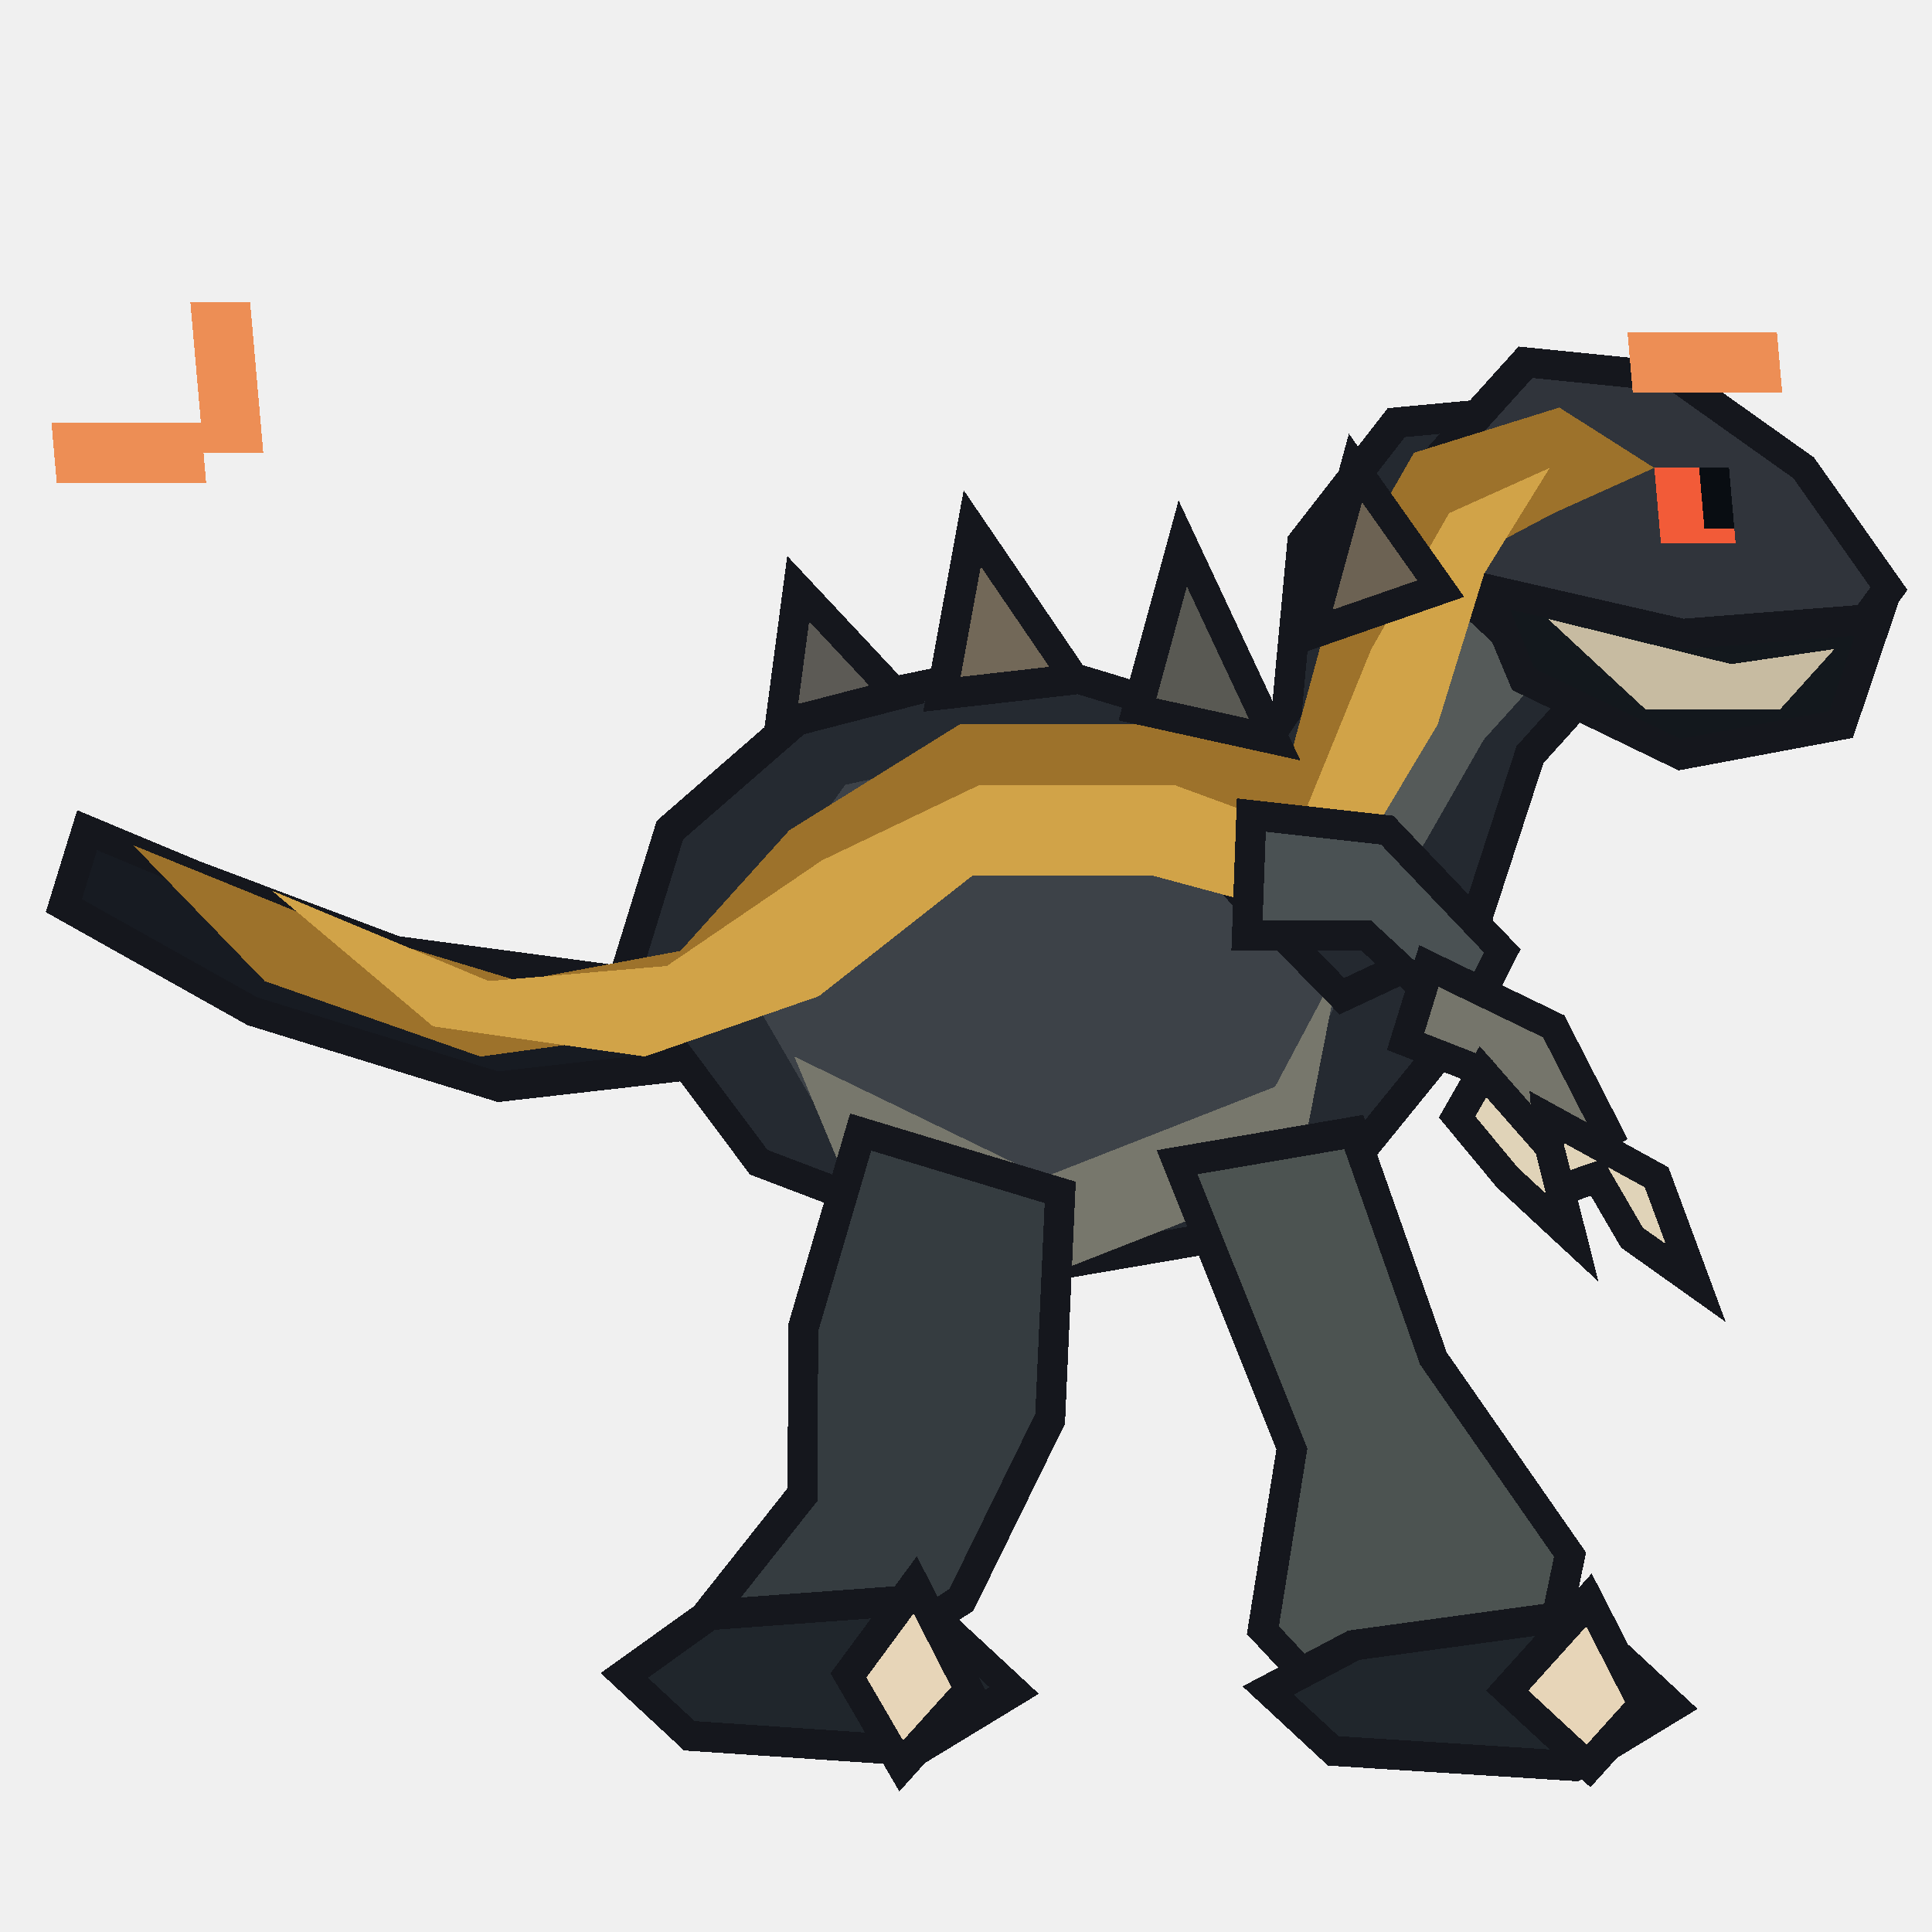
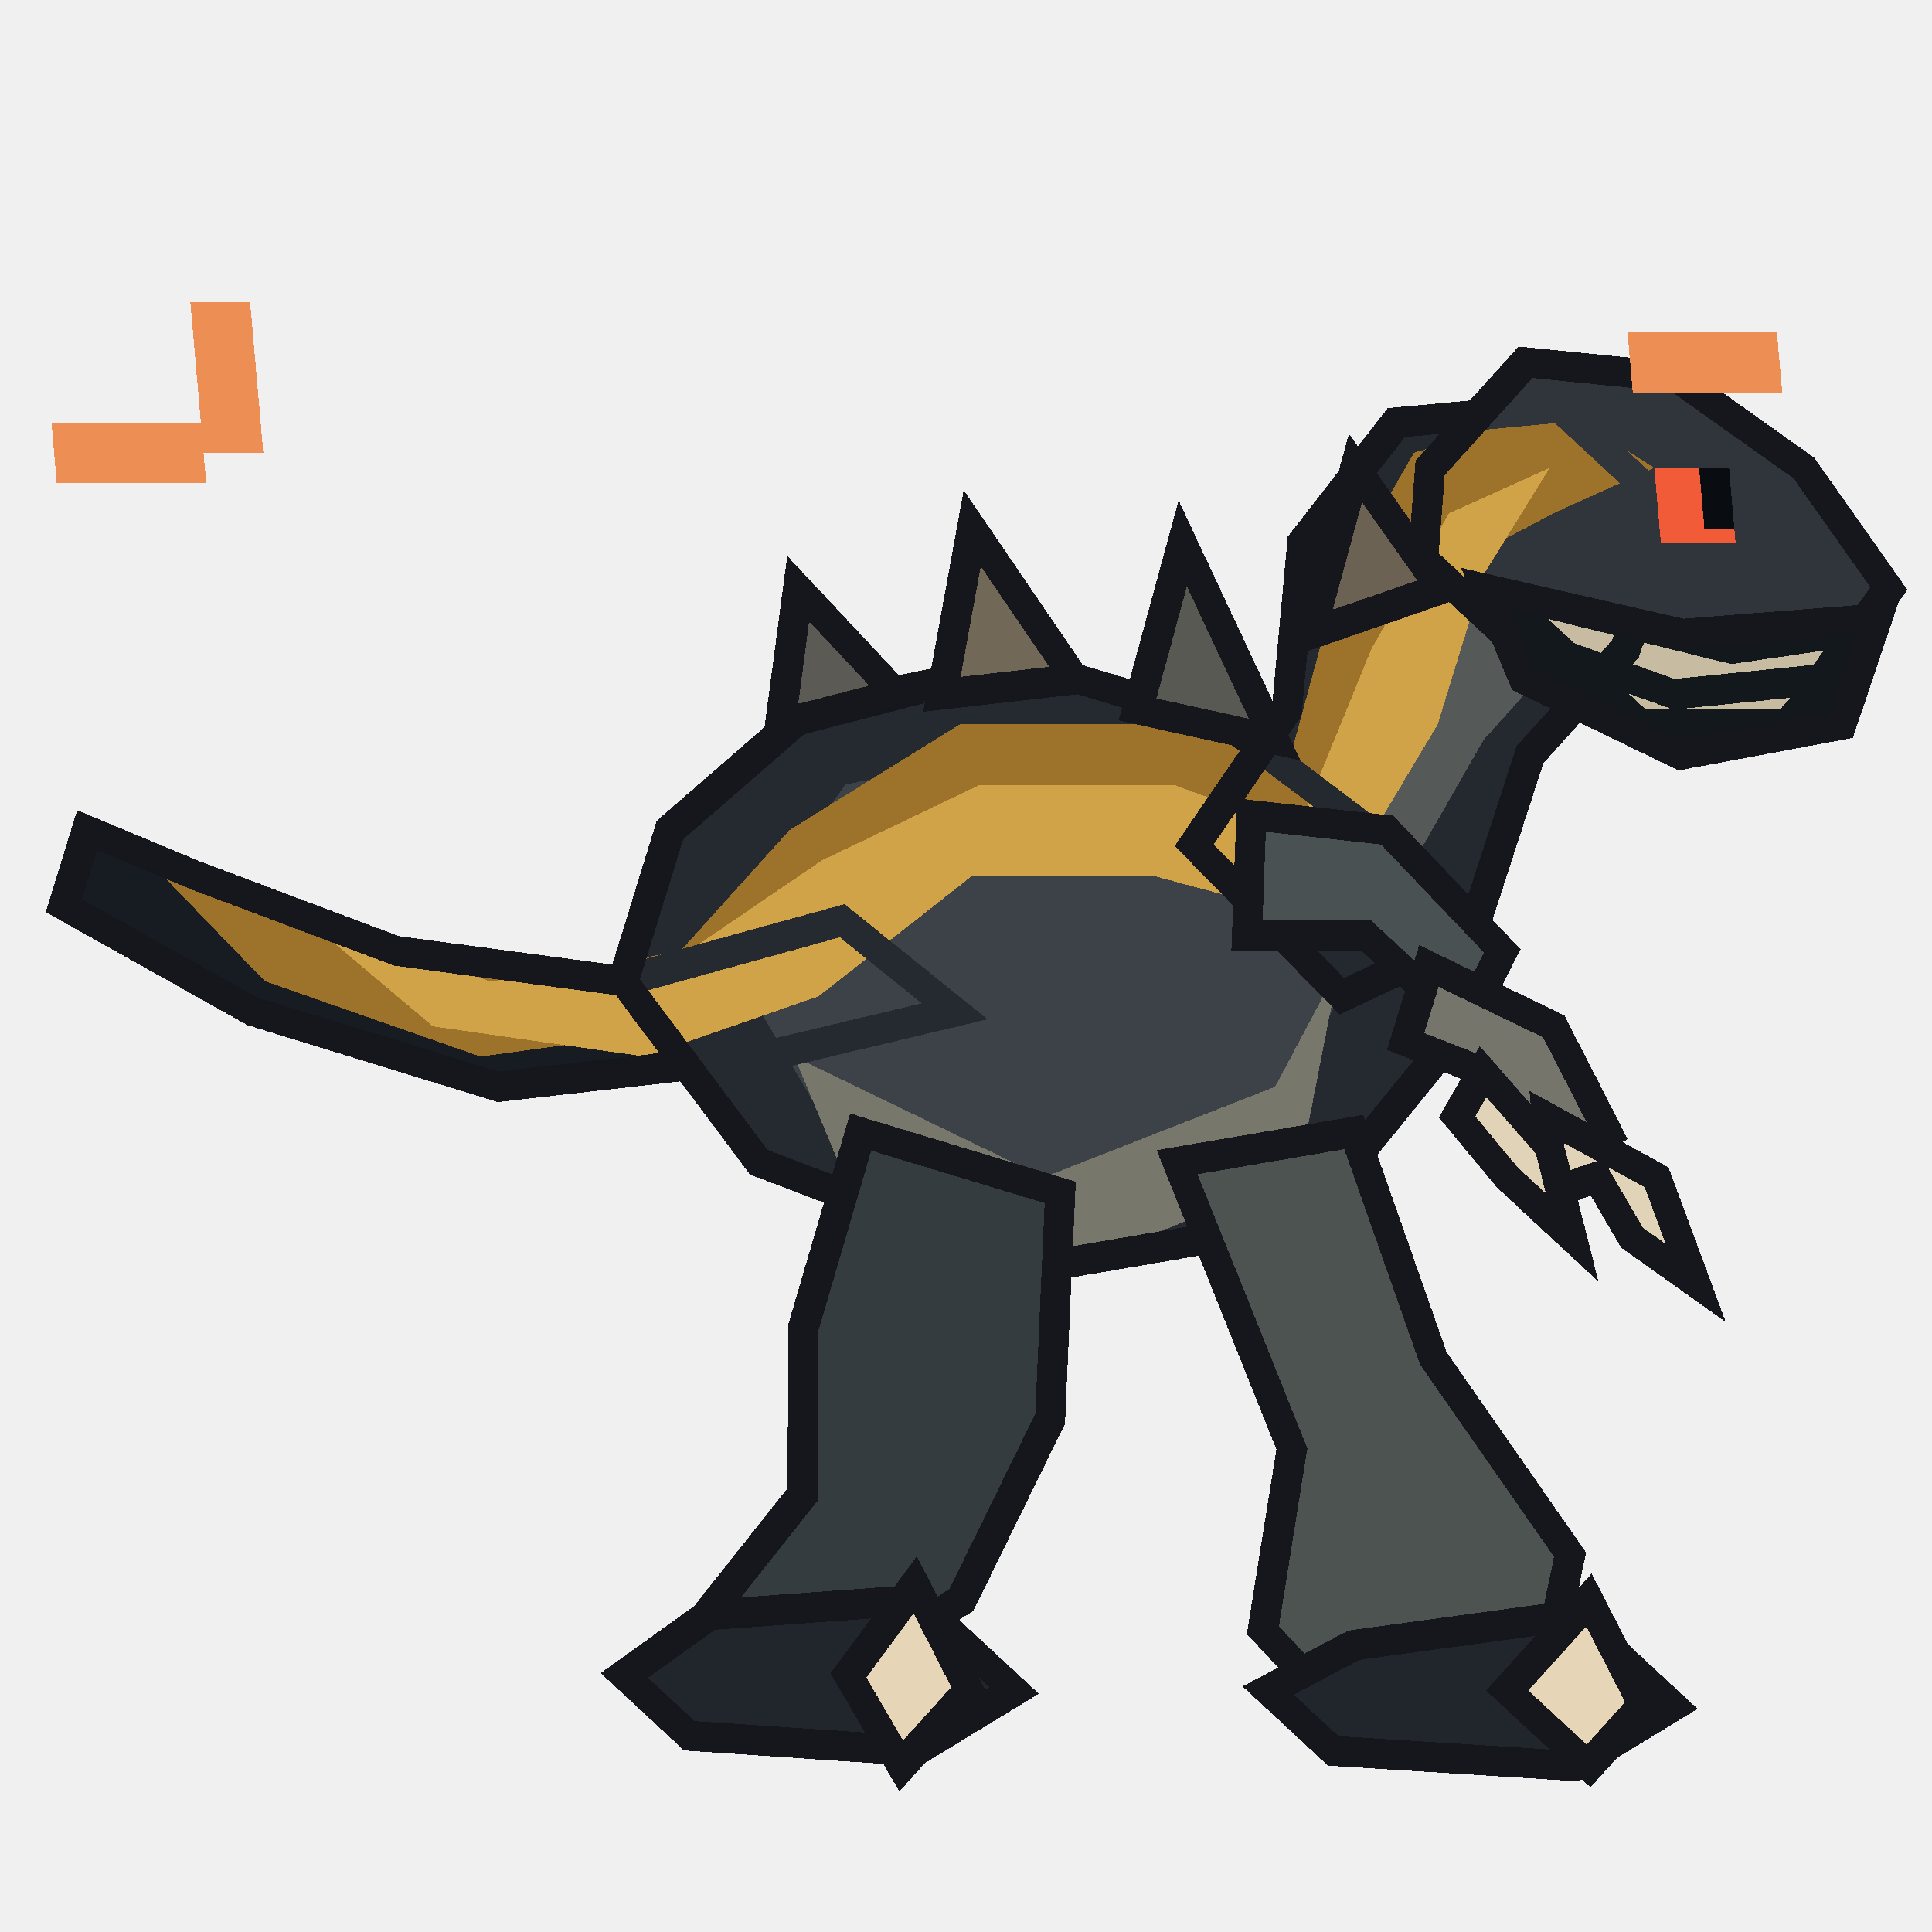
<svg xmlns="http://www.w3.org/2000/svg" data-pose="impact" data-feet-orientation="forward" viewBox="0 0 128 128" shape-rendering="crispEdges" role="img" aria-label="Indoraptor" data-character="Indoraptor" data-species="Indoraptor hybrid" data-origin="Jurassic World Fallen Kingdom" data-anatomy="lean black bipedal theropod gold dorsal stripe elongated forelimbs sickle claws">
  <g data-pose-transform="impact" transform="translate(-3 0) skewX(5) scale(.99 1)">
    <g stroke="#15171d" stroke-width="2" stroke-linejoin="miter">
+       <defs>
+         <mask id="dino-outline-mask-2" maskUnits="userSpaceOnUse" x="0" y="0" width="128" height="128" style="mask-type:luminance">
+           <g fill="#ffffff" stroke="none">
+             <polygon points="54,61 39,65 24,63 11,58 4,55 2,60 14,67 30,72 48,70 61,67" />
+             <polygon points="39,65 43,55 53,47 68,44 81,48 91,56 93,70 83,81 65,84 47,77" />
+             <polygon points="78,56 85,47 87,36 94,28 105,27 112,34 108,43 101,50 96,62 87,66" />
+             <polygon points="96,31 103,24 113,25 121,31 126,39 121,45 111,46 100,42 95,37" />
+             <polygon points="99,39 112,42 125,41 122,48 111,50 101,45" />
+             <polygon points="51,48 53,39 59,46" />
+             <polygon points="62,46 65,35 71,45" />
+             <polygon points="75,47 79,36 84,49" />
+             <polygon points="87,42 91,31 96,39" />
+             <polygon points="82,54 91,55 98,63 95,68 89,62 81,62" />
+             <polygon points="93,64 101,68 104,75 100,77 96,71 91,69" />
+             <polygon points="100,74 107,78 109,85 105,82 103,78 100,79" />
+             <polygon points="96,71 100,76 101,82 97,78 94,74" />
+           </g>
+           <polygon points="54,61 39,65 24,63 11,58 4,55 2,60 14,67 30,72 48,70 61,67" fill="none" stroke="#000000" stroke-width="2" stroke-linejoin="miter" />
+           <polygon points="39,65 43,55 53,47 68,44 81,48 91,56 93,70 83,81 65,84 47,77" fill="none" stroke="#000000" stroke-width="2" stroke-linejoin="miter" />
+           <polygon points="78,56 85,47 87,36 94,28 105,27 112,34 108,43 101,50 96,62 87,66" fill="none" stroke="#000000" stroke-width="2" stroke-linejoin="miter" />
+           <polygon points="96,31 103,24 113,25 121,31 126,39 121,45 111,46 100,42 95,37" fill="none" stroke="#000000" stroke-width="2" stroke-linejoin="miter" />
+           <polygon points="99,39 112,42 125,41 122,48 111,50 101,45" fill="none" stroke="#000000" stroke-width="2" stroke-linejoin="miter" />
+           <polygon points="51,48 53,39 59,46" fill="none" stroke="#000000" stroke-width="2" stroke-linejoin="miter" />
+           <polygon points="62,46 65,35 71,45" fill="none" stroke="#000000" stroke-width="2" stroke-linejoin="miter" />
+           <polygon points="75,47 79,36 84,49" fill="none" stroke="#000000" stroke-width="2" stroke-linejoin="miter" />
+           <polygon points="87,42 91,31 96,39" fill="none" stroke="#000000" stroke-width="2" stroke-linejoin="miter" />
+           <polygon points="82,54 91,55 98,63 95,68 89,62 81,62" fill="none" stroke="#000000" stroke-width="2" stroke-linejoin="miter" />
+           <polygon points="93,64 101,68 104,75 100,77 96,71 91,69" fill="none" stroke="#000000" stroke-width="2" stroke-linejoin="miter" />
+           <polygon points="100,74 107,78 109,85 105,82 103,78 100,79" fill="none" stroke="#000000" stroke-width="2" stroke-linejoin="miter" />
+           <polygon points="96,71 100,76 101,82 97,78 94,74" fill="none" stroke="#000000" stroke-width="2" stroke-linejoin="miter" />
+         </mask>
+       </defs>
      <polygon points="54,61 39,65 24,63 11,58 4,55 2,60 14,67 30,72 48,70 61,67" fill="#171b22" />
      <polygon points="39,65 43,55 53,47 68,44 81,48 91,56 93,70 83,81 65,84 47,77" fill="#252a31" />
-       <polygon points="46,63 55,52 69,49 83,54 88,64 81,76 65,78 51,73" fill="#3d4248" stroke="none" />
-       <polygon points="50,70 66,78 82,72 87,64 83,78 67,84 53,79" fill="#77776c" stroke="none" />
+       <polygon points="46,63 55,52 69,49 83,54 88,64 81,76 65,78 51,73" fill="#3d4248" stroke="none" mask="url(#dino-outline-mask-2)" />
+       <polygon points="50,70 66,78 82,72 87,64 83,78 67,84 53,79" fill="#77776c" stroke="none" mask="url(#dino-outline-mask-2)" />
      <polygon points="78,56 85,47 87,36 94,28 105,27 112,34 108,43 101,50 96,62 87,66" fill="#242930" />
-       <polygon points="87,49 91,38 99,31 107,33 105,42 98,49 92,58" fill="#555a59" stroke="none" />
+       <polygon points="87,49 91,38 99,31 107,33 105,42 98,49 92,58" fill="#555a59" stroke="none" mask="url(#dino-outline-mask-2)" />
      <polygon points="96,31 103,24 113,25 121,31 126,39 121,45 111,46 100,42 95,37" fill="#30343b" />
      <polygon points="99,39 112,42 125,41 122,48 111,50 101,45" fill="#13181d" />
-       <polygon points="103,41 115,44 122,43 118,47 109,47" fill="#c7bba1" stroke="none" />
-       <polygon points="7,56 19,61 32,65 43,63 51,55 63,48 77,48 85,50 89,39 95,30 105,27 111,31 104,34 98,37 93,48 86,57 75,54 63,54 53,62 44,68 29,70 15,65" fill="#9d722b" stroke="none" />
-       <polygon points="16,59 30,65 42,64 53,57 64,52 77,52 85,55 91,43 97,34 104,31 99,38 95,48 86,61 75,58 63,58 52,66 40,70 26,68" fill="#d1a348" stroke="none" />
+       <polygon points="103,41 115,44 122,43 118,47 109,47" fill="#c7bba1" stroke="none" mask="url(#dino-outline-mask-2)" />
+       <polygon points="7,56 19,61 32,65 43,63 51,55 63,48 77,48 85,50 89,39 95,30 105,27 111,31 104,34 98,37 93,48 86,57 75,54 63,54 53,62 44,68 29,70 15,65" fill="#9d722b" stroke="none" mask="url(#dino-outline-mask-2)" />
+       <polygon points="16,59 30,65 42,64 53,57 64,52 77,52 85,55 91,43 97,34 104,31 99,38 95,48 86,61 75,58 63,58 52,66 40,70 26,68" fill="#d1a348" stroke="none" mask="url(#dino-outline-mask-2)" />
      <polygon points="51,48 53,39 59,46" fill="#5c5a55" />
      <polygon points="62,46 65,35 71,45" fill="#726858" />
      <polygon points="75,47 79,36 84,49" fill="#595953" />
      <polygon points="87,42 91,31 96,39" fill="#6c6253" />
      <polygon points="82,54 91,55 98,63 95,68 89,62 81,62" fill="#4a5153" />
      <polygon points="93,64 101,68 104,75 100,77 96,71 91,69" fill="#75756b" />
      <polygon points="100,74 107,78 109,85 105,82 103,78 100,79" fill="#e0d3b8" />
      <polygon points="96,71 100,76 101,82 97,78 94,74" fill="#e0d3b8" />
      <rect x="111" y="31" width="5" height="5" fill="#f25b38" stroke="none" />
      <rect x="114" y="31" width="2" height="4" fill="#090d12" stroke="none" />
    </g>
    <g data-foot-facing="forward" stroke="#15171d" stroke-width="2" stroke-linejoin="miter">
      <polygon points="54,75 67,79 65,94 58,106 48,112 40,108 48,99 49,88" fill="#353c40" />
      <polygon points="75,77 87,75 91,90 99,103 96,113 84,115 78,108 81,96" fill="#4c5351" />
      <polygon points="41,107 55,106 61,112 54,116 39,115 35,111" fill="#20262c" />
      <polygon points="84,109 99,107 105,113 98,117 82,116 78,112" fill="#20262c" />
      <polygon points="50,111 55,105 58,112 53,117" fill="#e7d5b8" />
      <polygon points="94,112 100,106 103,113 99,117" fill="#e7d5b8" />
    </g>
    <g data-motion-accent="impact" shape-rendering="crispEdges">
      <path d="M4 28h10v4H4zM14 20h4v10h-4zM110 22h10v4h-10z" fill="#ed8e55" />
    </g>
  </g>
</svg>
